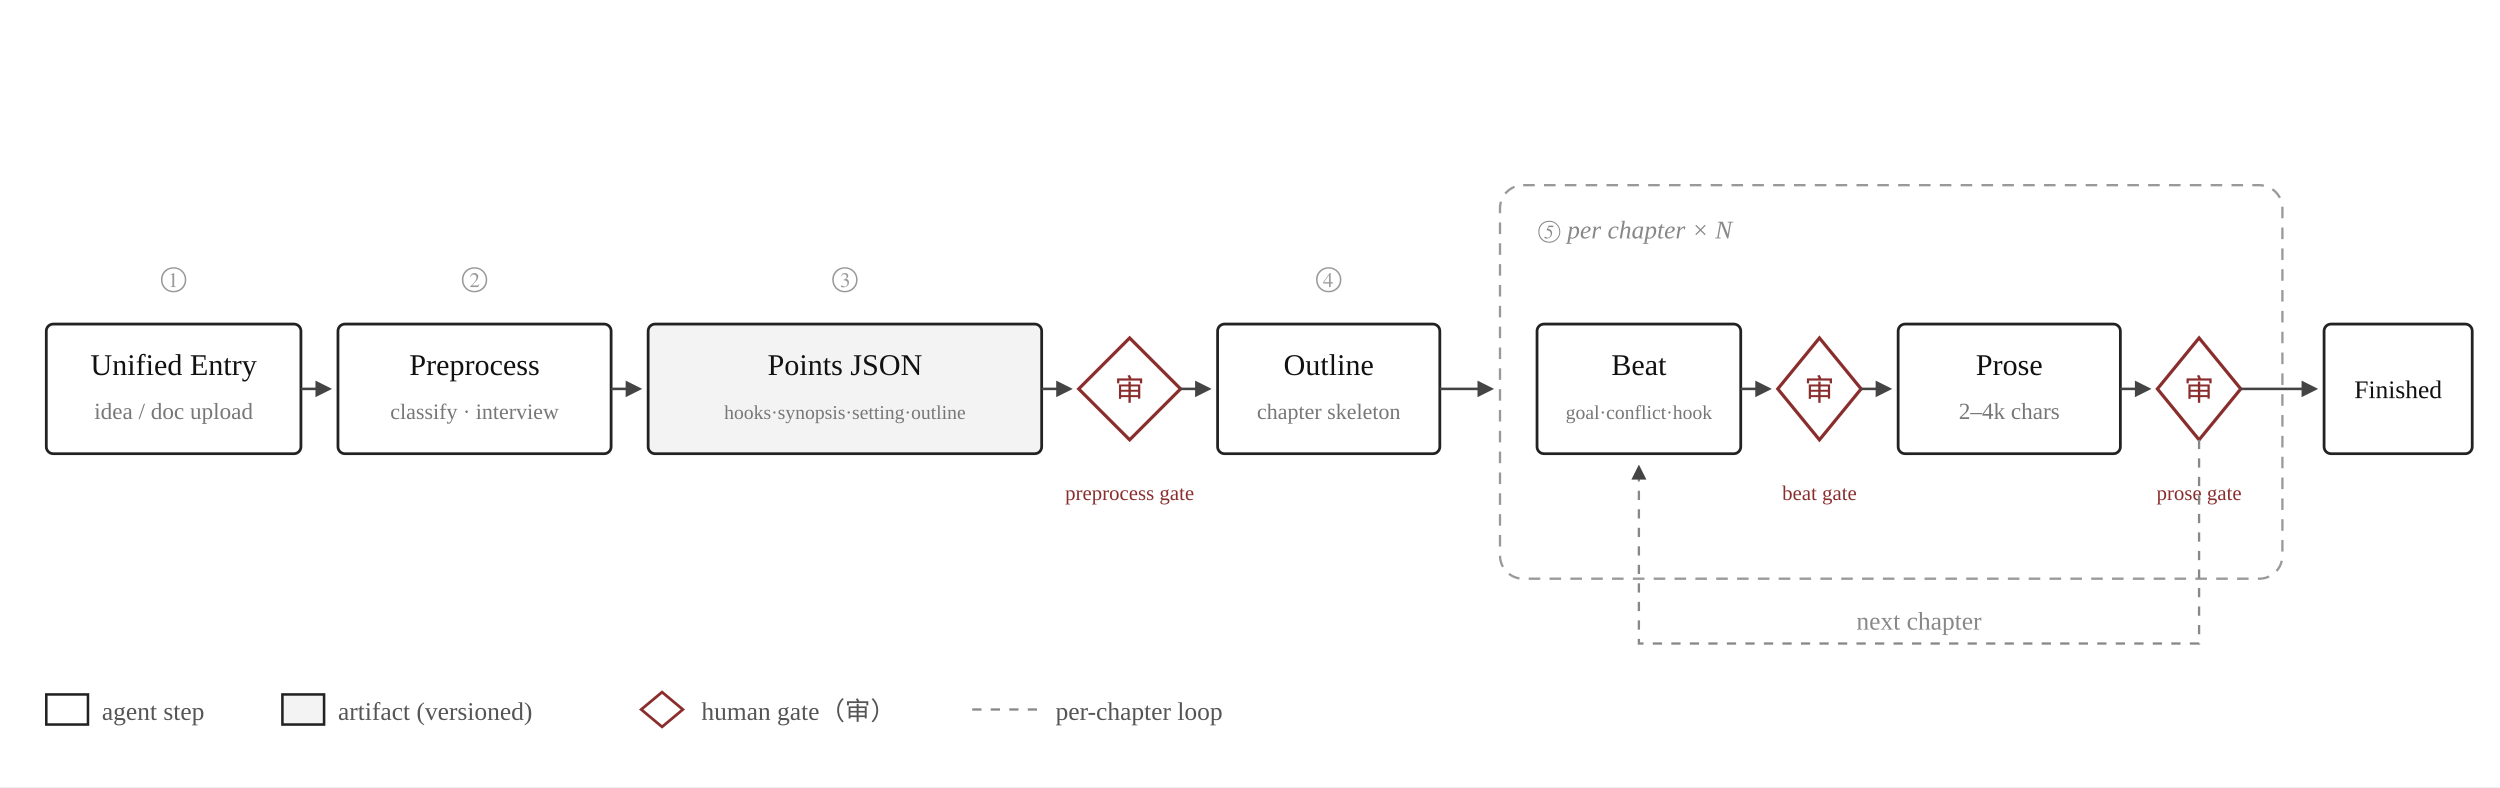
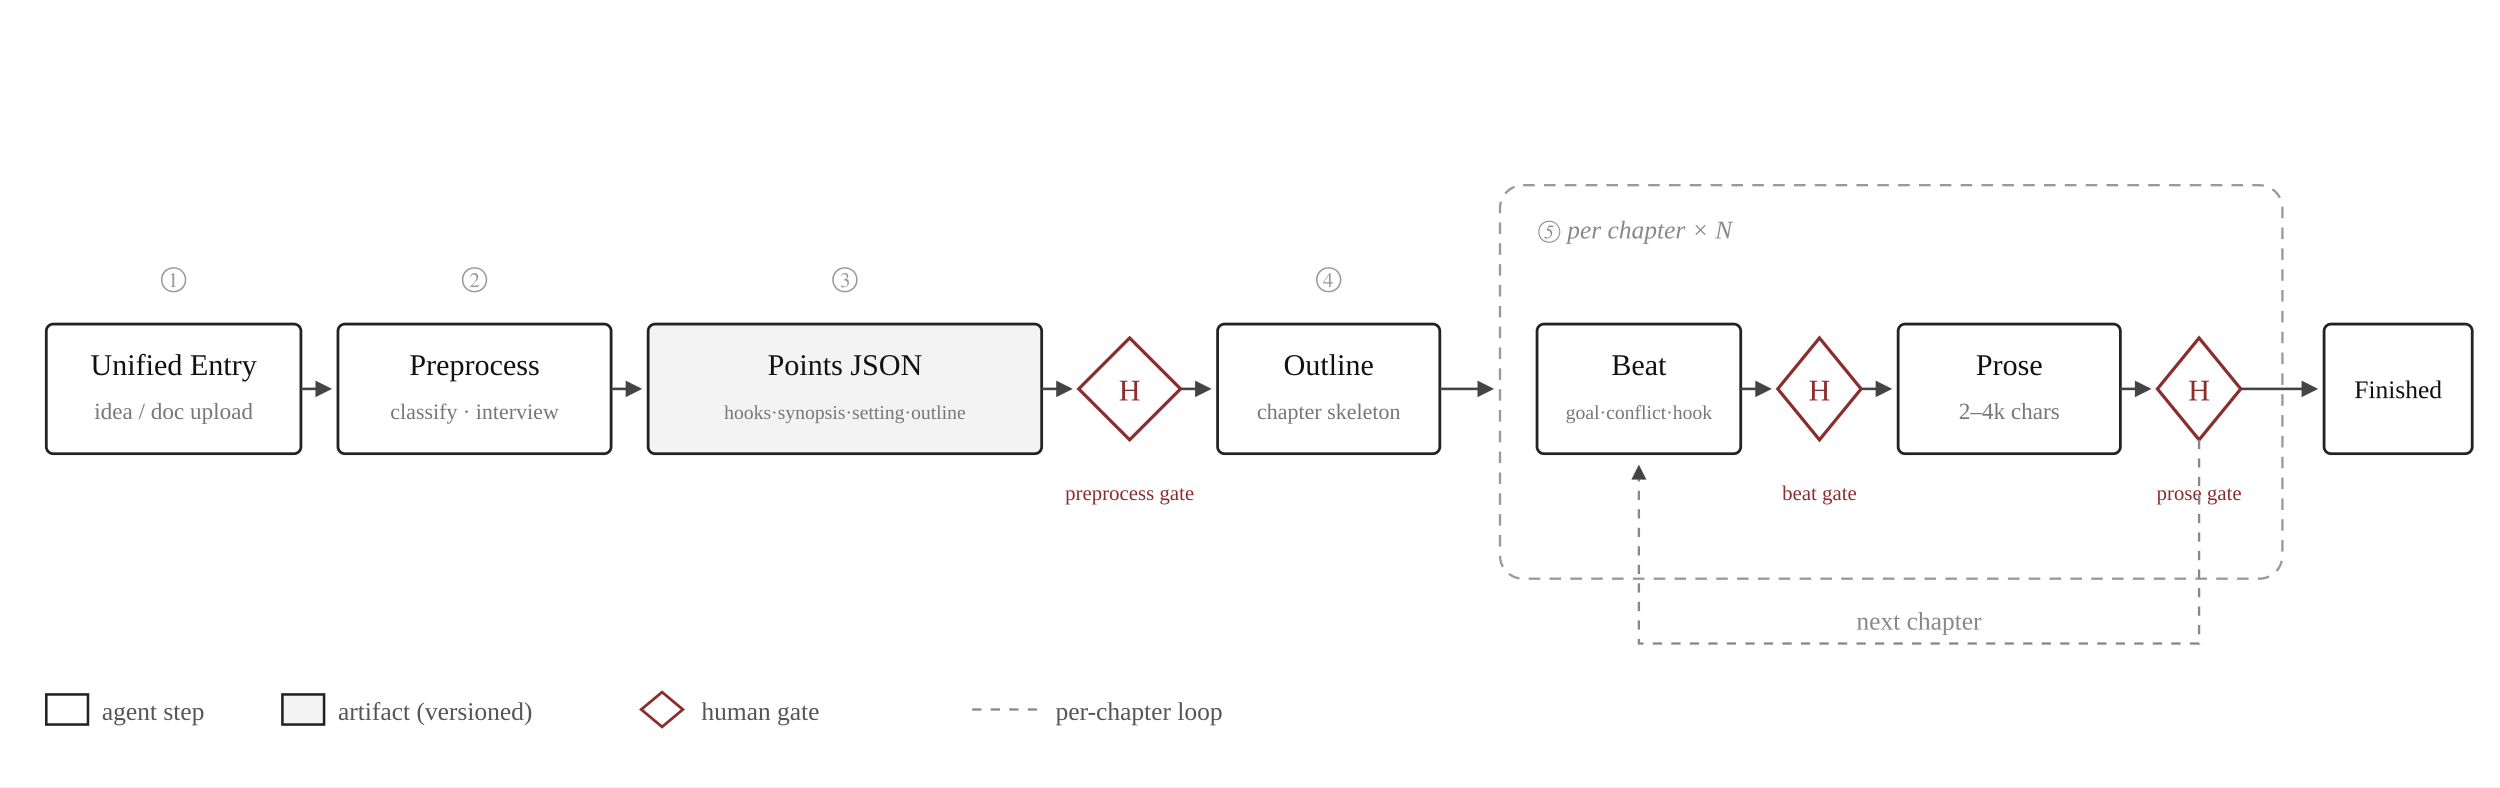
<svg xmlns="http://www.w3.org/2000/svg" width="1080" height="340" viewBox="0 0 1080 340" font-family="Georgia, 'Times New Roman', serif">
  <defs>
    <marker id="arrowE" viewBox="0 0 10 10" refX="8" refY="5" markerWidth="6.5" markerHeight="6.5" orient="auto-start-reverse">
      <path d="M 0 0 L 10 5 L 0 10 z" fill="#444" />
    </marker>
  </defs>
  <rect x="0" y="0" width="1080" height="340" fill="#ffffff" />
  <text x="75" y="124" text-anchor="middle" font-size="12" fill="#999999">①</text>
  <text x="205" y="124" text-anchor="middle" font-size="12" fill="#999999">②</text>
  <text x="365" y="124" text-anchor="middle" font-size="12" fill="#999999">③</text>
  <text x="574" y="124" text-anchor="middle" font-size="12" fill="#999999">④</text>
  <rect x="20" y="140" width="110" height="56" rx="3" fill="#ffffff" stroke="#222222" stroke-width="1.2" />
  <text x="75" y="162" text-anchor="middle" font-size="13" fill="#111111">Unified Entry</text>
  <text x="75" y="181" text-anchor="middle" font-size="10" fill="#777777">idea / doc upload</text>
  <rect x="146" y="140" width="118" height="56" rx="3" fill="#ffffff" stroke="#222222" stroke-width="1.2" />
  <text x="205" y="162" text-anchor="middle" font-size="13" fill="#111111">Preprocess</text>
  <text x="205" y="181" text-anchor="middle" font-size="9.5" fill="#777777">classify · interview</text>
  <rect x="280" y="140" width="170" height="56" rx="3" fill="#f3f3f3" stroke="#222222" stroke-width="1.2" />
  <text x="365" y="162" text-anchor="middle" font-size="13" fill="#111111">Points JSON</text>
  <text x="365" y="181" text-anchor="middle" font-size="8.5" fill="#777777">hooks·synopsis·setting·outline</text>
  <polygon points="488,146 510,168 488,190 466,168" fill="#ffffff" stroke="#8a2d2d" stroke-width="1.4" />
-   <text x="488" y="173" text-anchor="middle" font-size="13" fill="#8a2d2d">审</text>
+   <text x="488" y="173" text-anchor="middle" font-size="13" fill="#8a2d2d">H</text>
  <text x="488" y="216" text-anchor="middle" font-size="9" fill="#8a2d2d">preprocess gate</text>
  <rect x="526" y="140" width="96" height="56" rx="3" fill="#ffffff" stroke="#222222" stroke-width="1.2" />
  <text x="574" y="162" text-anchor="middle" font-size="13" fill="#111111">Outline</text>
  <text x="574" y="181" text-anchor="middle" font-size="9.5" fill="#777777">chapter skeleton</text>
  <rect x="648" y="80" width="338" height="170" rx="10" fill="none" stroke="#999999" stroke-width="1" stroke-dasharray="5 4" />
  <text x="664" y="103" font-size="11" font-style="italic" fill="#888888">⑤ per chapter × N</text>
  <rect x="664" y="140" width="88" height="56" rx="3" fill="#ffffff" stroke="#222222" stroke-width="1.2" />
  <text x="708" y="162" text-anchor="middle" font-size="13" fill="#111111">Beat</text>
  <text x="708" y="181" text-anchor="middle" font-size="8.5" fill="#777777">goal·conflict·hook</text>
  <polygon points="786,146 804,168 786,190 768,168" fill="#ffffff" stroke="#8a2d2d" stroke-width="1.4" />
-   <text x="786" y="173" text-anchor="middle" font-size="13" fill="#8a2d2d">审</text>
+   <text x="786" y="173" text-anchor="middle" font-size="13" fill="#8a2d2d">H</text>
  <text x="786" y="216" text-anchor="middle" font-size="9" fill="#8a2d2d">beat gate</text>
  <rect x="820" y="140" width="96" height="56" rx="3" fill="#ffffff" stroke="#222222" stroke-width="1.2" />
  <text x="868" y="162" text-anchor="middle" font-size="13" fill="#111111">Prose</text>
  <text x="868" y="181" text-anchor="middle" font-size="10" fill="#777777">2–4k chars</text>
  <polygon points="950,146 968,168 950,190 932,168" fill="#ffffff" stroke="#8a2d2d" stroke-width="1.4" />
-   <text x="950" y="173" text-anchor="middle" font-size="13" fill="#8a2d2d">审</text>
+   <text x="950" y="173" text-anchor="middle" font-size="13" fill="#8a2d2d">H</text>
  <text x="950" y="216" text-anchor="middle" font-size="9" fill="#8a2d2d">prose gate</text>
  <rect x="1004" y="140" width="64" height="56" rx="3" fill="#ffffff" stroke="#222222" stroke-width="1.2" />
  <text x="1036" y="172" text-anchor="middle" font-size="11" fill="#111111">Finished</text>
  <line x1="130" y1="168" x2="142" y2="168" stroke="#444444" stroke-width="1.1" marker-end="url(#arrowE)" />
  <line x1="264" y1="168" x2="276" y2="168" stroke="#444444" stroke-width="1.1" marker-end="url(#arrowE)" />
  <line x1="450" y1="168" x2="462" y2="168" stroke="#444444" stroke-width="1.1" marker-end="url(#arrowE)" />
  <line x1="510" y1="168" x2="522" y2="168" stroke="#444444" stroke-width="1.1" marker-end="url(#arrowE)" />
  <line x1="622" y1="168" x2="644" y2="168" stroke="#444444" stroke-width="1.1" marker-end="url(#arrowE)" />
  <line x1="752" y1="168" x2="764" y2="168" stroke="#444444" stroke-width="1.1" marker-end="url(#arrowE)" />
  <line x1="804" y1="168" x2="816" y2="168" stroke="#444444" stroke-width="1.1" marker-end="url(#arrowE)" />
  <line x1="916" y1="168" x2="928" y2="168" stroke="#444444" stroke-width="1.1" marker-end="url(#arrowE)" />
  <line x1="968" y1="168" x2="1000" y2="168" stroke="#444444" stroke-width="1.1" marker-end="url(#arrowE)" />
  <path d="M 950 190 V 278 H 708 V 202" fill="none" stroke="#888888" stroke-width="1" stroke-dasharray="4 4" marker-end="url(#arrowE)" />
  <text x="829" y="272" text-anchor="middle" font-size="11" fill="#888888">next chapter</text>
  <rect x="20" y="300" width="18" height="13" fill="#ffffff" stroke="#222222" stroke-width="1.1" />
  <text x="44" y="311" font-size="11" fill="#555555">agent step</text>
  <rect x="122" y="300" width="18" height="13" fill="#f3f3f3" stroke="#222222" stroke-width="1.1" />
  <text x="146" y="311" font-size="11" fill="#555555">artifact (versioned)</text>
  <polygon points="286,299 295,306.5 286,314 277,306.5" fill="#ffffff" stroke="#8a2d2d" stroke-width="1.2" />
-   <text x="303" y="311" font-size="11" fill="#555555">human gate（审）</text>
+   <text x="303" y="311" font-size="11" fill="#555555">human gate</text>
  <line x1="420" y1="306.5" x2="450" y2="306.5" stroke="#888888" stroke-width="1" stroke-dasharray="4 4" />
  <text x="456" y="311" font-size="11" fill="#555555">per-chapter loop</text>
</svg>
